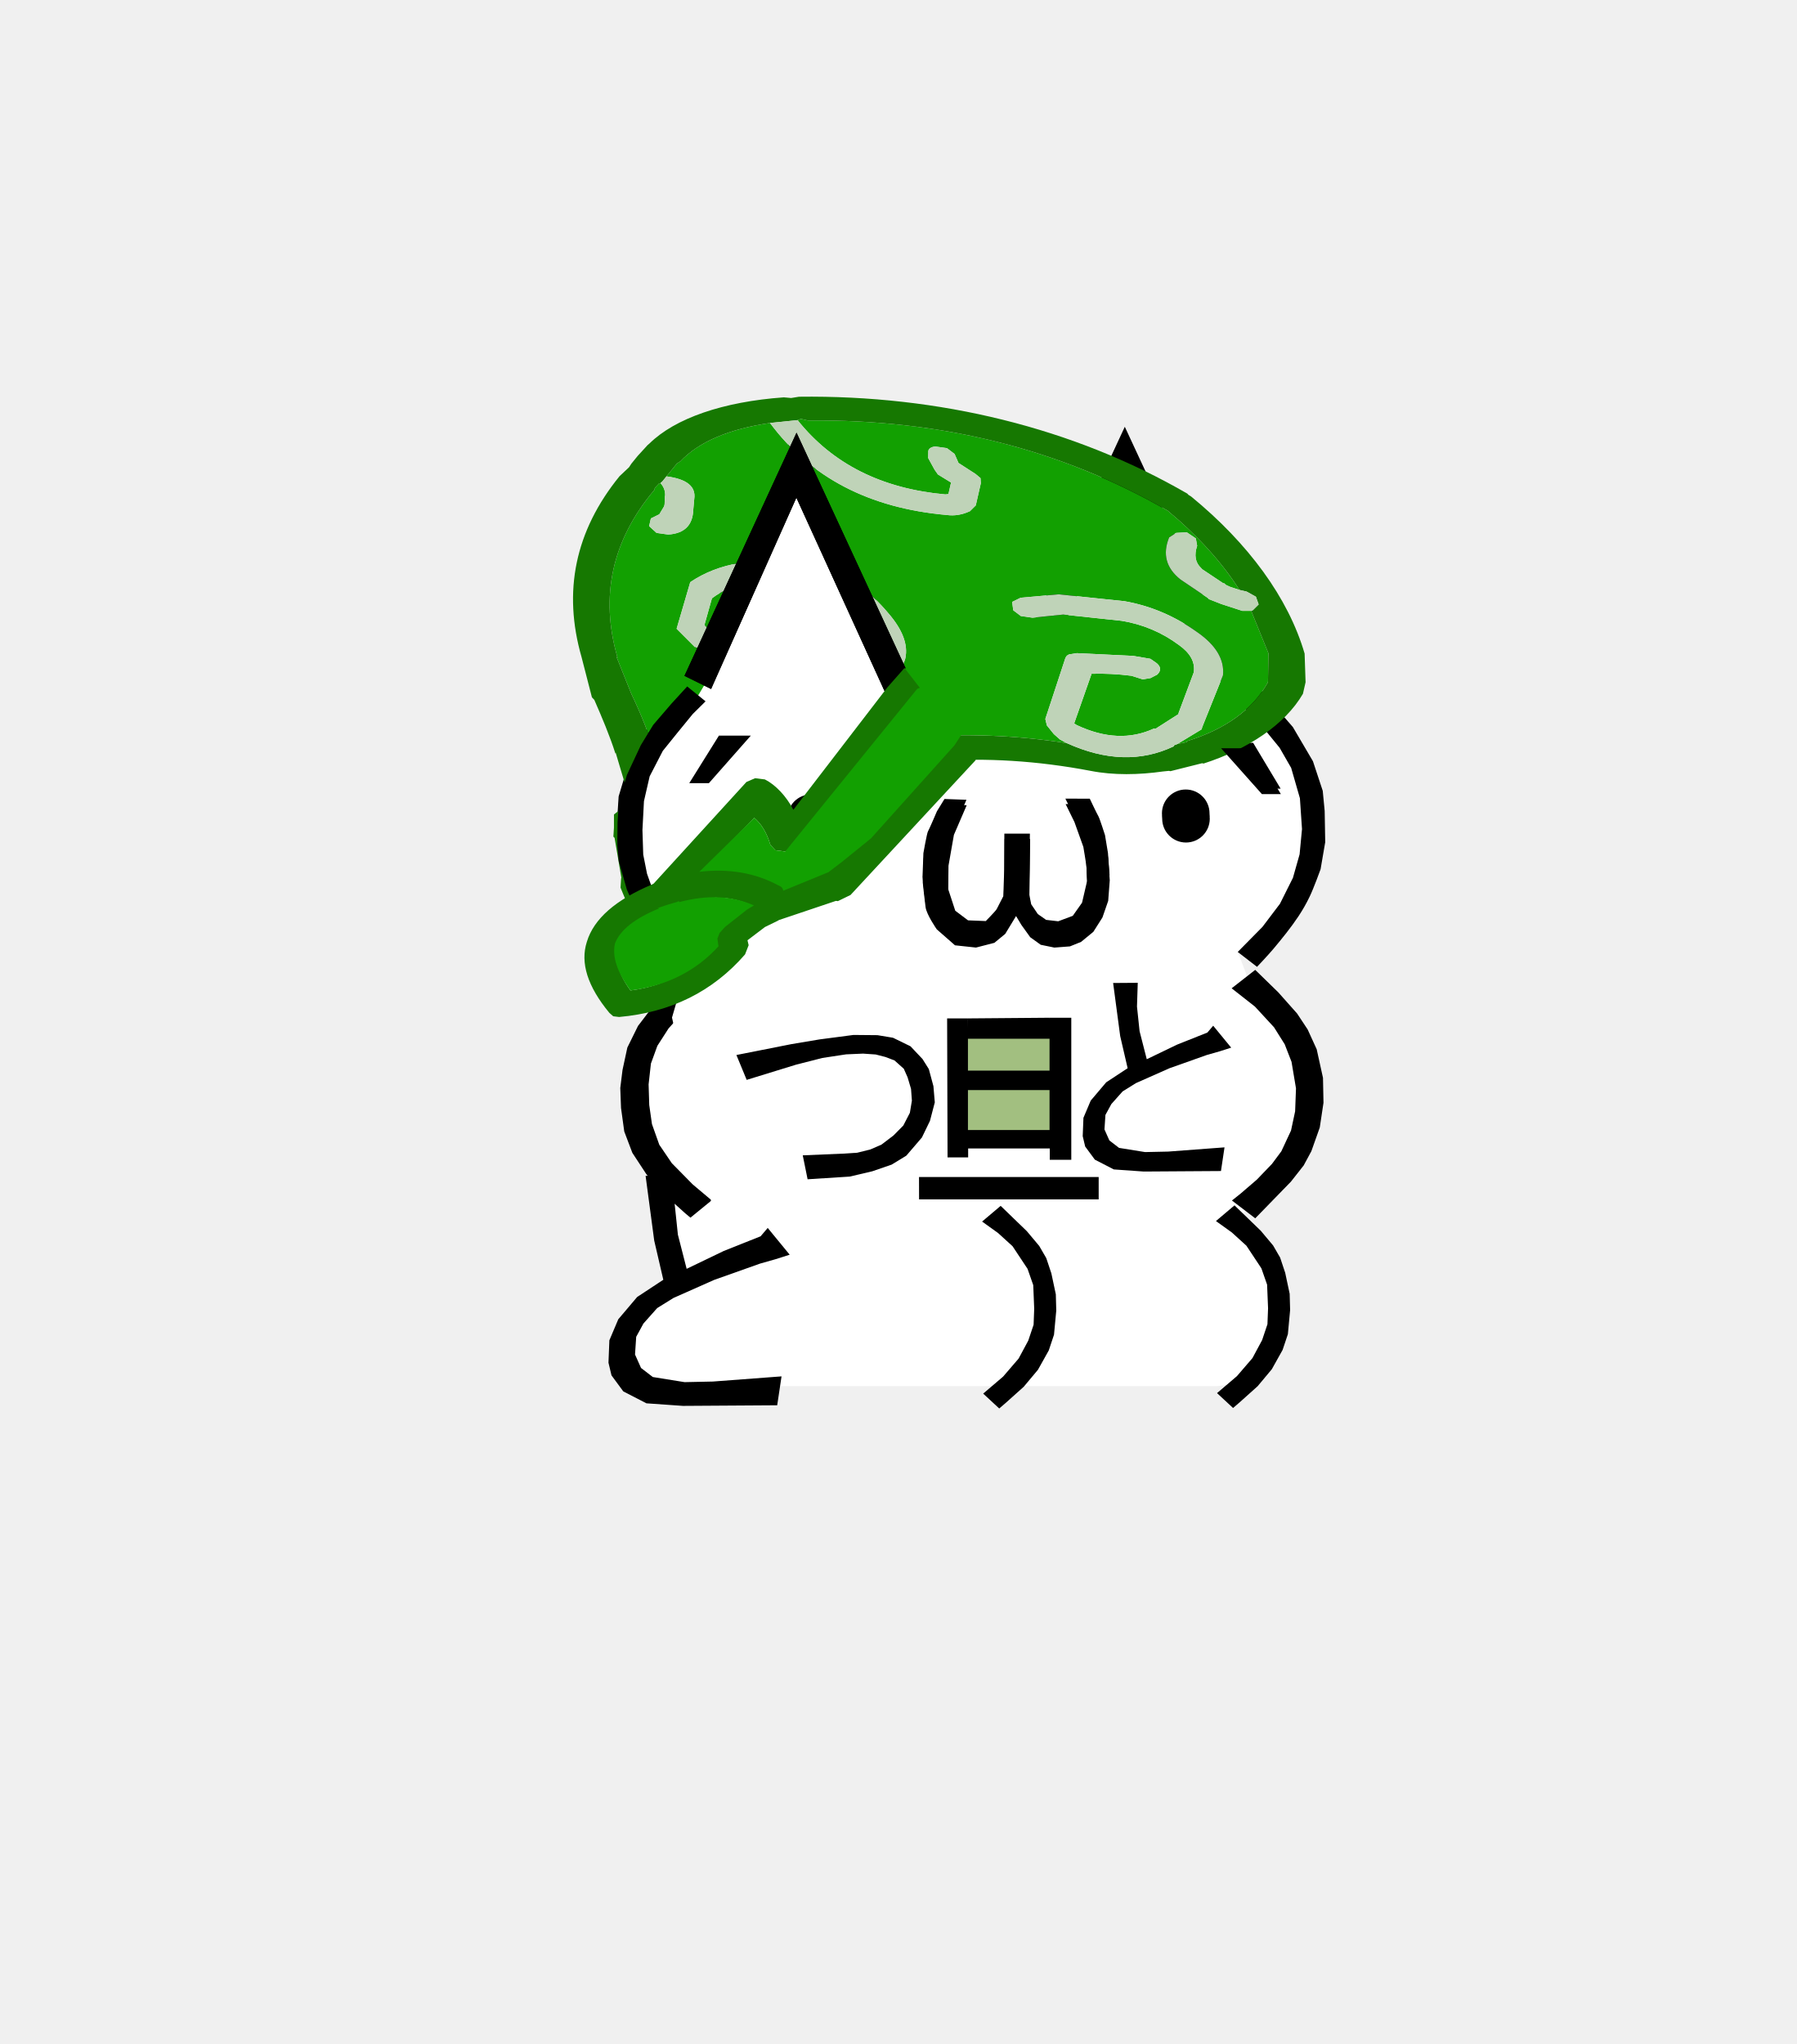
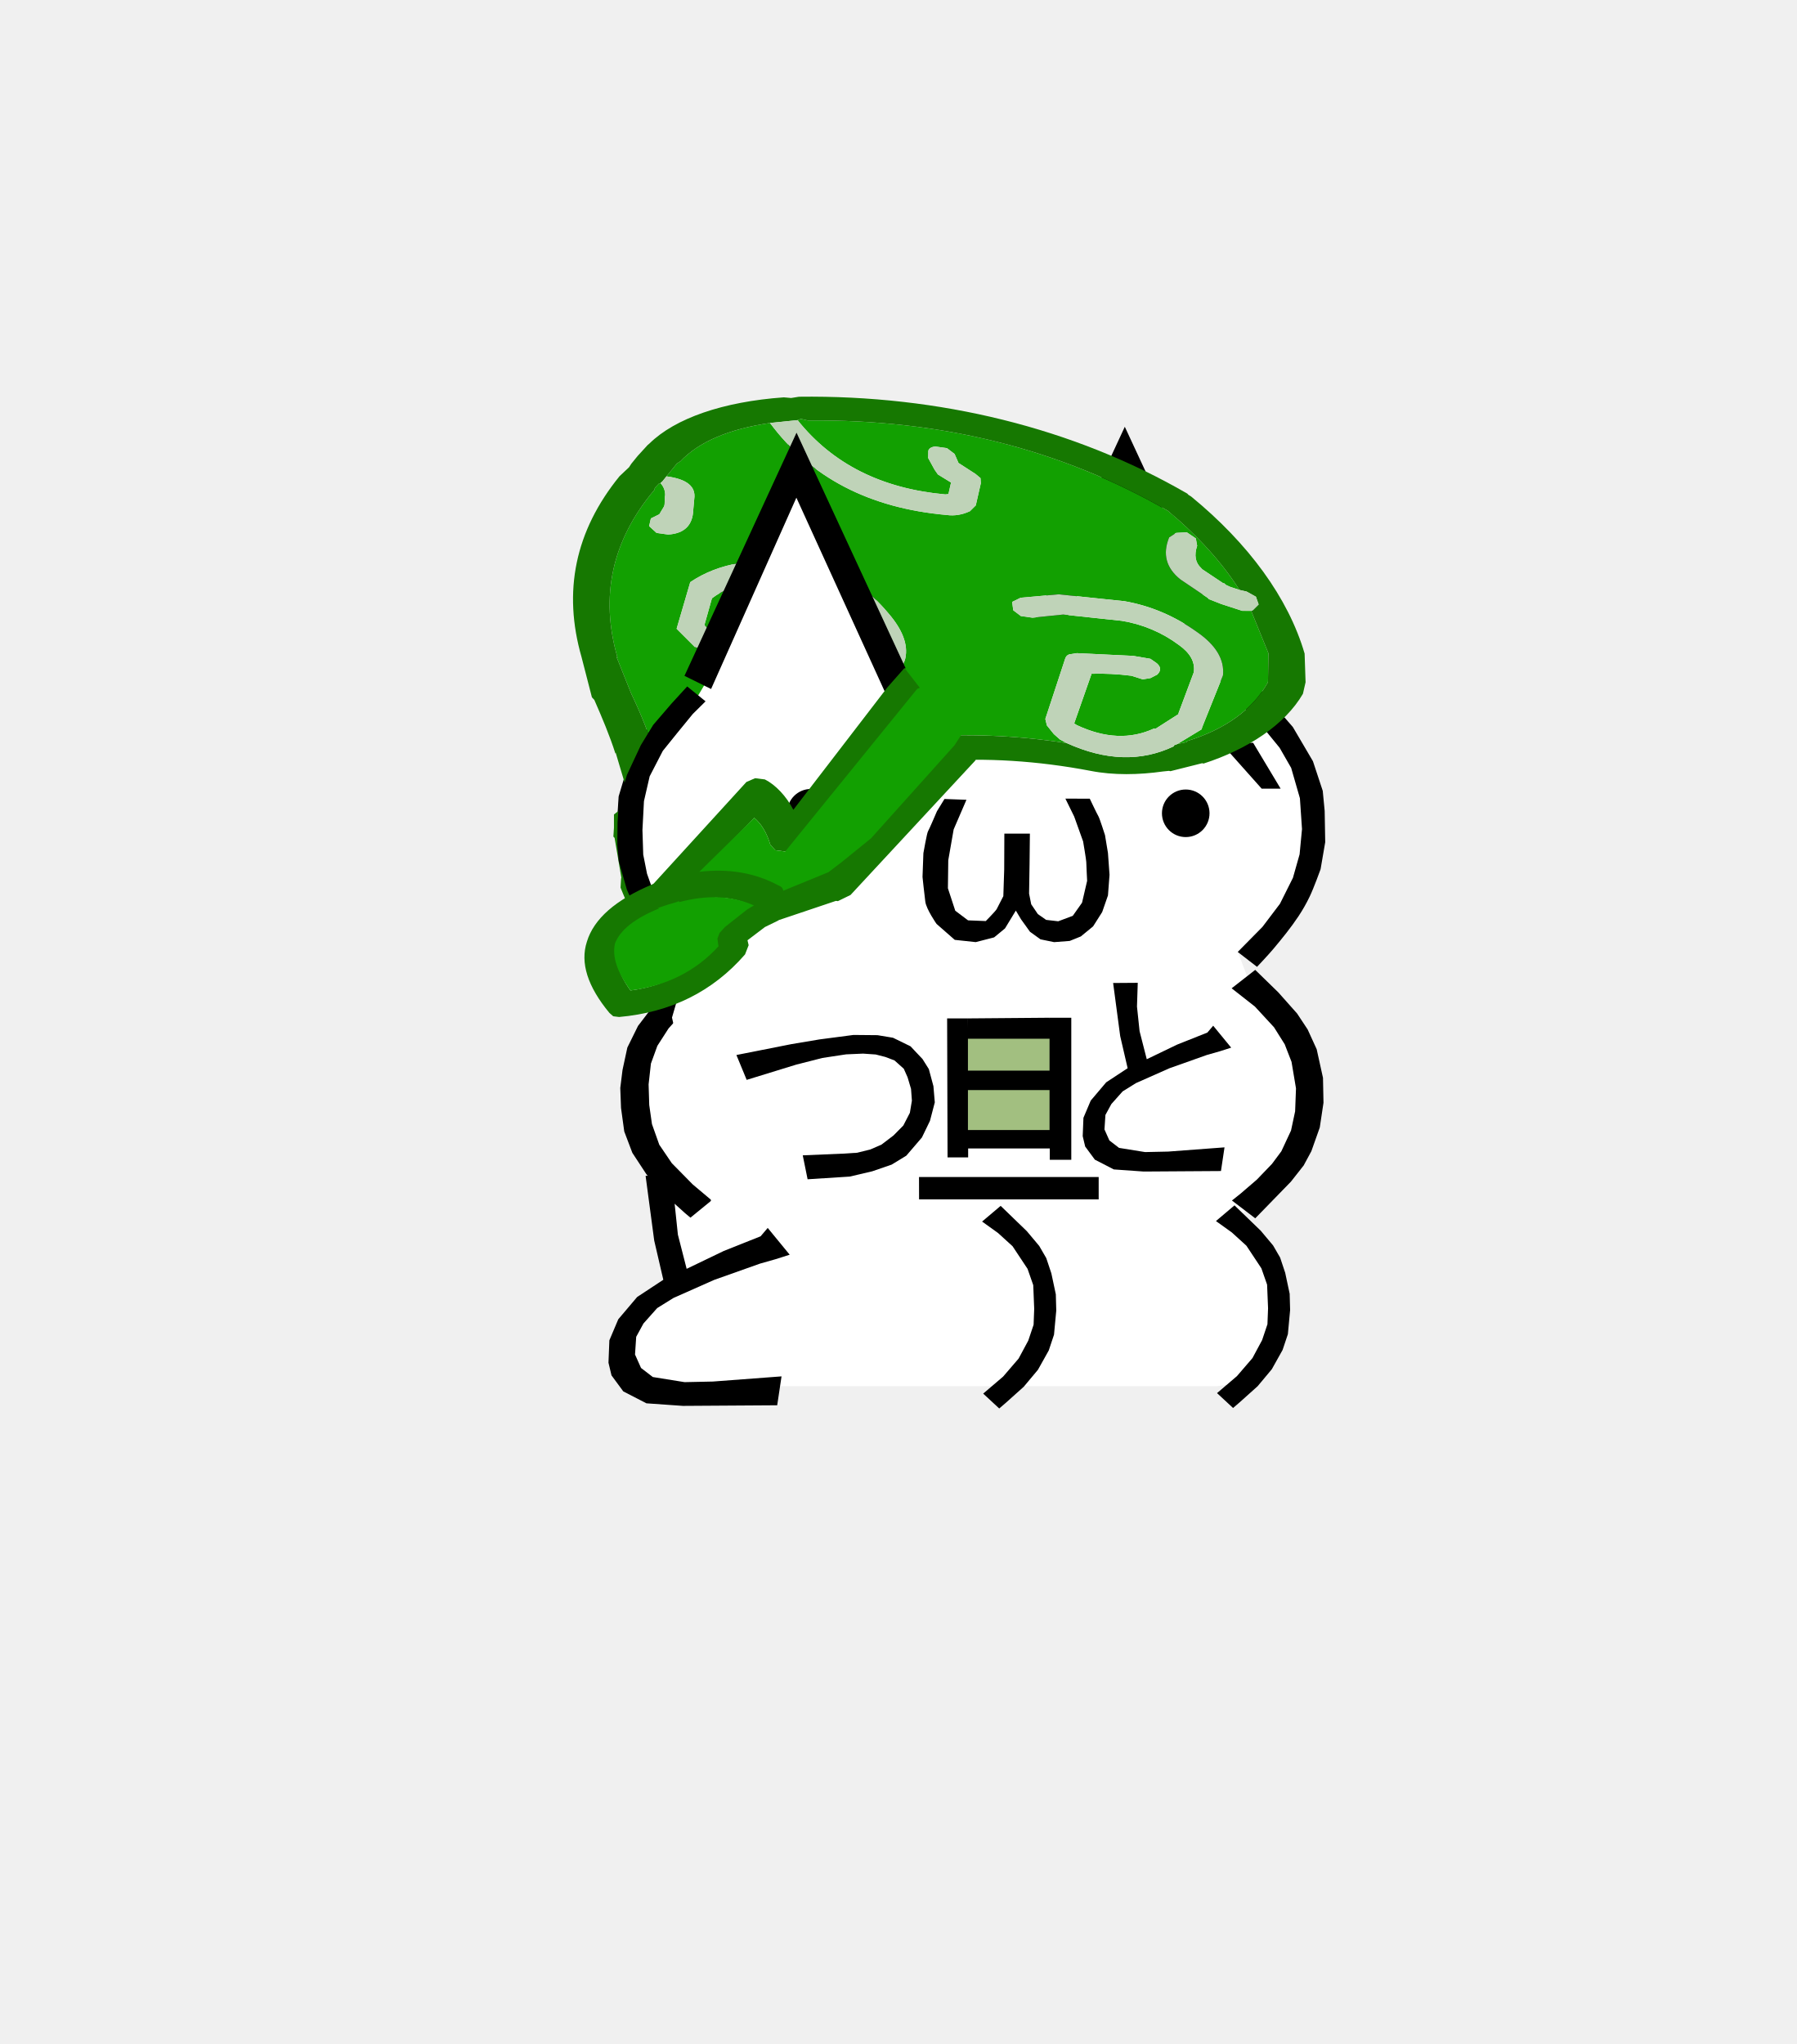
<svg xmlns="http://www.w3.org/2000/svg" height="182" width="160">
-   <g style="clip-rule:evenodd;fill-rule:evenodd;stroke-linejoin:round;stroke-miterlimit:2" transform="translate(4.207)">
-     <path d="m56.314 85.468-.156-.694-3.337-6.156-1.438-4.56 1.373-6.521 4.135-5.647 1.446-2.354 7.328-15.628 1.194-1.257 8.576 17.368 11.82-.174 8.065-16.617 1.081-1.019 8.528 18.03 2.818 1.393 1.984 1.65 2.254 4.107.969 3.684-.133 6.316-3.977 6.408-2.836.965 1.036 2.685 2.262 2.309 3.044 5.208-.442 6.091-4.635 5.865-.26.665-1.367 1.082 1.967 2.98 1.899 4.814-.379 3.005-3.291 3.741-1.677.217H64.376l-11.29-.385-2.072-1.571 1.146-3.266 3.84-3.07-.994-8.062.707-1.41-2.585-4.703-.252-7.841 4.457-5.784-1.425-2.584 50.1.014" style="fill:#fff;fill-rule:nonzero" />
-     <path d="m81.209 91.806 9.21-.348-.293 10.016-8.809.03z" style="fill:#a2bf80;fill-rule:nonzero" />
-     <circle cx="68.003" cy="72.367" r="2.118" />
-     <circle cx="101.377" cy="72.416" r="2.118" />
-     <path d="M58.897 69.246h-1.749l2.64-4.23h2.84zm22.953 1.969-1.138 2.637-.48 2.744-.032 2.498.655 1.998 1.138.857 1.58.063s.89-.906.968-1.061c.078-.156.594-1.155.594-1.155s.078-2.2.078-2.385l.013-3.183H87.5l-.03 2.722-.042 2.619.19.95.59.871.738.517 1.076.125 1.295-.485.827-1.17.453-1.946s-.077-1.516-.077-1.685c0-.17-.281-1.824-.281-1.824s-.732-2.06-.793-2.212a87.487 87.487 0 0 0-.785-1.598l2.171.003s.658 1.39.765 1.557c.106.168.59 1.684.59 1.684l.264 1.589.14 1.95-.139 1.834-.514 1.48-.81 1.276-1.092.897-.99.4-1.389.107-1.214-.25-.934-.672-.795-1.107-.466-.779-.966 1.588-.966.796-1.636.422-1.871-.201-1.621-1.42s-.907-1.294-1-1.98c-.092-.687-.249-2.203-.249-2.203l.078-2.118s.315-1.797.406-1.934c.091-.137.802-1.8.802-1.8l.669-1.089zm27.976-.994h-1.689l-3.633-4.078h2.877zm-6.106-9.218 2.398-1.112L95.952 38l-9.745 20.99-9.802.005L66.7 38.043l-9.979 21.65 2.37 1.171 7.594-17.034 7.868 17.26 13.612-.212 7.78-17.199zm-20.476 47.766 1.653-1.398 2.334 2.257 1.1 1.312.627 1.082.453 1.356.398 1.867.039 1.449-.2 2.146-.468 1.405-.96 1.717-1.264 1.513-1.63 1.46-.557.477-1.427-1.323 1.773-1.515 1.38-1.605.86-1.6.475-1.413.054-1.419-.085-2.106-.507-1.451-1.335-2.015-1.294-1.178zm20.824-.045 1.652-1.398 2.334 2.257 1.101 1.312.627 1.082.452 1.356.398 1.867.04 1.45-.2 2.146-.47 1.404-.96 1.717-1.263 1.513-1.63 1.46-.557.478-1.427-1.324 1.773-1.514 1.38-1.605.86-1.6.475-1.414.055-1.418-.086-2.107-.507-1.451-1.335-2.015-1.294-1.178zM59.241 88.036l-2.087-1.59-1.811 1.72-1.569 1.652-1.17 1.534-.949 1.925-.43 1.997-.199 1.602.067 1.783.287 2.089.721 1.902 1.245 1.896 1.165 1.416 2.291 2.066.472.394 1.888-1.542-1.692-1.424-1.856-1.886-1.116-1.645-.65-1.832-.243-1.7-.057-1.837.206-1.853.574-1.58.995-1.547 1.564-1.746zm48.324-1.677-2.1 1.64 2.074 1.629 1.7 1.842.951 1.513.608 1.565.397 2.362-.077 2.044-.365 1.71-.862 1.848-.837 1.125-1.346 1.4-1.437 1.235-.78.624 2.076 1.584 1.62-1.664 1.556-1.599 1.136-1.445.684-1.268.75-2.113.33-2.199-.044-2.22-.562-2.548-.806-1.763-.94-1.42-1.678-1.887z" style="fill-rule:nonzero" />
-     <path d="m56.714 86.3 1.793-1.19L56 82.369l-1.874-2.97-.74-2.088-.338-1.7-.068-2.187.133-2.571.51-2.214 1.17-2.263 1.29-1.6 1.38-1.688 1.137-1.125-1.636-1.324-1.402 1.532-1.622 1.888-1.104 1.81-1.24 2.65-.716 2.396-.119 1.844-.019 2.021.132 1.423.72 2.529.86 1.942 1.358 2.063s1.015 1.379 1.558 2.04c.438.516.886 1.025 1.344 1.524zm51.039-25.207 3.161 3.641 1.79 3.046.873 2.638.172 1.791.048 2.78-.413 2.408s-.592 1.647-.97 2.434c-.293.61-.628 1.2-1.003 1.762-.675 1.017-1.45 1.967-2.233 2.902-.462.551-1.452 1.594-1.452 1.594l-1.718-1.327 2.2-2.23 1.56-2.061 1.155-2.31.593-2.09.214-2.248-.186-2.747-.778-2.7-1.03-1.794-1.372-1.681-2.367-2.512zm-30.126 43.711h15.998v1.99H77.632Zm-24.347-.11.768 5.769.81 3.489-2.33 1.535-1.68 1.983-.793 1.874-.08 1.993.269 1.127 1.05 1.427 2.062 1.062 3.248.228 8.395-.054.386-2.573-6.117.46-2.517.053-2.827-.455-1.05-.807-.535-1.198.105-1.577.646-1.184 1.223-1.374 1.453-.902 3.624-1.608 4.084-1.45 1.374-.39 1.262-.402-1.955-2.384-.633.744-3.287 1.31-3.299 1.588-.78-3.044-.282-2.678.083-2.582z" style="fill-rule:nonzero" />
-     <path d="m58.819 89.557.093-.078.468-.155h.187c5.551-1.604 10.978-1.578 16.28.077l-.094-.077 2.994 1.164.187.077a51.447 51.447 0 0 0 5.052 1.94l3.649.853.655-.077.468-.466 2.526.31h.093l.655.078 2.9.466c-.062.155-.031.31.094.465.811 1.449 2.027 2.561 3.649 3.337l-4.491 1.164c-.187-.569-.187-1.242 0-2.018l-.094-.465-.467-.388-.562-.078-7.39 1.32 2.712-.777.655-.31.187-.543-.374-.543-.655-.155c-1.809.155-3.524.775-5.146 1.862l-.374.543.187.543.187.155-.093.388c-5.115 4.863-8.015 10.035-8.701 15.518l-.187-.388-.374-.388-.655-.465-.562-.155-5.894.31c-.249 0-.436.052-.561.155l-.281.388-.936 2.949-.093.93.28.389c.25.259.593.31 1.03.155l.467-.31.281-.388-.093-.621a8.328 8.328 0 0 1 .655-2.095l4.865-.31h.093l.094.155c.623 1.603.187 2.948-1.31 4.035v.077l-1.965 1.086.094-.077-4.117.31h-.093c-.936-.051-1.653-.413-2.152-1.086-.811-1.035-1.155-2.121-1.03-3.259l.655-3.104.936-1.551.094-.621-.375-.466-.748-.155-.561.388-1.123 1.94-.749 3.491c-.125 1.397.312 2.768 1.31 4.113.811 1.138 1.965 1.759 3.462 1.862l5.24-.466h.186l1.871-1.086-.374.466h-.093c-1.933 1.862-4.303 3.026-7.11 3.491h-.094l-2.62-.31-3.555-1.397.187-.465-.187-1.164-.187-.698-.094-.078-1.123-1.63c-.748-.879-1.964-1.241-3.648-1.086l-.562.31-.28.544.374.543.655.155c.935-.051 1.59.104 1.964.466l.094.077.842 1.242v.077l.094.078.093.233.094.543a23.278 23.278 0 0 1-5.801-4.656c-3.431-6.259-3.68-12.828-.748-19.708v-.388l.187-.155c3.305 2.328 4.553 5.173 3.742 8.535l-.094.155h-1.122l-.468-.776-.374-.232-.936-.466-.655-.078a.613.613 0 0 0-.561.31l-.094.622.375.465.748.31.655 1.01.28.31.468.077h2.152l.655-.233c.499-.362.78-.75.842-1.164.998-4.087-.592-7.501-4.771-10.242 1.435-2.069 3.243-3.465 5.426-4.19l.28-.155 1.404-.388c-.187 1.087.312 1.656 1.497 1.707l1.03.078c1.434.155 2.369-.181 2.806-1.009l.094-.62-.468-.466h-.749l-.561.388-.842.155h-.187l-.749-.078h-.093c-.437-.051-.78-.18-1.03-.387m14.409 3.724-1.217-1.086-.093-.078-4.584.155c-1.185.621-2.121 1.397-2.807 2.328-2.37 3.052-1.871 5.819 1.497 8.302 2.432 1.863 5.052 1.889 7.859.078l.187-.078c.748-.827.873-1.758.374-2.793l-.842-.776-2.245-1.241-.094-.078-2.433-.854-.748.078-.374.466c-.125.155-.094.336.093.543l.562.388 1.964.776h.094l2.152 1.241.187.078.093.077h-.093c.187.362.155.698-.094 1.009l-5.426-.078c-2.557-1.913-2.932-4.008-1.123-6.285.499-.775 1.248-1.396 2.246-1.862h-.094l2.713-.077.655.543.562.388.654-.078.468-.465-.093-.621m24.138.543 1.684-.233.468-.155.28-.233.188-.465c1.933-.621 5.8 2.948 5.239 3.569-.687.569-1.809.724-3.368.466l.093.077-.655-.155-.28-.078-.28-.077h-.094v-.078c-1.685-.517-2.932-1.397-3.743-2.638h.468" style="fill:#12a001" transform="matrix(-.2093 .91698 1.63329 .37279 -79.359 -44.305)" />
-     <path d="m57.602 88.237-.842.233h.094l.374-.155.28-.078h.094" style="fill:#ccc" transform="matrix(-.2093 .91698 1.63329 .37279 -79.359 -44.305)" />
-     <path d="m85.67 97.005 7.391-1.319.562.078.467.388.094.465c-.187.776-.187 1.449 0 2.018 0 0 3.728-1.079 4.178-1.176-1.621-.776-2.643-1.856-3.453-3.304-.125-.155-.156-.31-.094-.466l-2.783-.486-.655-.077h-.093l-2.526-.31-.468.465-.655.077-3.649-.853a51.52 51.52 0 0 1-5.052-1.94l-.187-.077-2.994-1.164.093.077c-5.301-1.655-10.728-1.68-16.279-.077h-.187l-.468.155-.093.078-.187.077-.562.155-1.403.388-.28.155c-2.184.725-3.993 2.121-5.427 4.19l-.749 1.242-.093.155-.187.155v.388c-2.932 6.88-2.682 13.45.748 19.708a23.314 23.314 0 0 0 5.8 4.656v.388l.281.543.655.233.655-.233.094-.078 3.555 1.397 2.62.31h.093c2.807-.465 5.177-1.63 7.11-3.491h.094l.374-.466.188-.155h.093c2.12-1.5 2.776-3.362 1.965-5.587.686-5.483 3.586-10.655 8.7-15.518l.094-.388a.706.706 0 0 0 .468.155l.655-.155 1.497-.776M57.64 87.82l.375-.077 1.029-.388c5.988-1.656 11.828-1.585 17.503.174l3.485 1.01.187.155c1.497.62 2.954 1.213 4.513 1.73h-.093l3.494 1.108.56.31 1.685-.775 1.216.155.842.077.094.078 3.525.819h.094l.842.077s10.635 4.113 9.636 5.044c-1.06 1.034-2.775 1.37-5.145 1.008h-.094l-7.906 2.541-.562-.077-.467-.388c-.375-.621-.596-1.626-.533-2.609l-6.916 1.386-.187.233c-5.364 5.07-8.128 10.098-8.502 15.84-.063 1.24-.653 2.56-1.464 3.75l-.187.31v.078l-1.404 1.551v.078c-2.245 2.12-5.289 3.755-8.532 4.324h-1.123l-2.62-.388c-4.802-1.5-8.99-4.221-12.109-7.739l-.094-.155-.093-.077c-3.68-6.673-3.878-14.029-.76-21.27l.281-.389.094-.388c1.684-3.103 4.222-5.383 7.091-6.417l.187-.078 1.217-.388.842-.233m39.837 6.078s.236.204-.468 0c.81 1.242 1.83 1.912 3.513 2.43v.077h.094l.28.078.281.077.655.155-.093-.077c1.559.258 2.68.148 3.367-.421.56-.621-3.166-3.961-5.099-3.341l-.187.466-.281.233-.468.155-1.594.168" style="fill:#167801" transform="matrix(-.2093 .91698 1.63329 .37279 -79.359 -44.305)" />
-     <path d="m85.67 97.005-1.497.776-.655.155a.712.712 0 0 1-.468-.155l-.187-.155-.187-.543.374-.543c1.622-1.087 3.337-1.707 5.146-1.862l.655.155.374.543-.187.543-.655.31-2.713.776m-11.414 16.682c.811 2.225.156 4.087-1.965 5.587h-.093l-.188.155-1.87 1.086h-.188l-5.24.466c-1.497-.103-2.65-.724-3.46-1.862-.999-1.345-1.435-2.716-1.31-4.113l.748-3.491 1.123-1.94.56-.388.75.155.374.466-.094.62-.936 1.552-.654 3.104c-.125 1.138.218 2.224 1.029 3.259.499.673 1.216 1.035 2.152 1.086h.093l4.117-.31-.094.077 1.965-1.086v-.077c1.497-1.087 1.933-2.432 1.31-4.035l-.094-.155h-.093l-4.865.31a8.328 8.328 0 0 0-.655 2.095l.093.62-.28.389-.468.31c-.437.155-.78.104-1.03-.155l-.28-.388.093-.931.936-2.949.28-.388c.125-.103.313-.155.562-.155l5.894-.31.562.155.655.465.374.388.187.388m-16.092 7.992-.094.078-.655.233-.655-.233-.28-.543v-.388l-.094-.543-.093-.233-.094-.078v-.077l-.842-1.242-.094-.077c-.373-.362-1.028-.517-1.964-.466l-.655-.155-.374-.543.28-.543.562-.31c1.684-.155 2.9.207 3.648 1.086l1.123 1.629.094.078.187.698.187 1.164-.187.465m-8.046-25.76.093-.155.749-1.242c4.179 2.742 5.769 6.156 4.771 10.242-.062.414-.343.802-.842 1.164l-.655.233h-2.152l-.467-.078-.281-.31-.655-1.009-.748-.31-.375-.465.094-.621a.613.613 0 0 1 .561-.31l.655.077.936.466.374.232.468.776h1.122l.094-.155c.811-3.362-.437-6.207-3.742-8.535m7.952-6.13.562-.155.187-.077c.249.207.592.336 1.029.387h.093l.749.078h.187l.842-.155.561-.388h.749l.468.465-.094.621c-.437.828-1.372 1.164-2.807 1.009l-1.029-.078c-1.185-.051-1.684-.62-1.497-1.707m15.157 3.492.093.62-.468.466-.654.078-.562-.388-.655-.543-2.713.077h.094c-.998.466-1.747 1.087-2.246 1.862-1.809 2.276-1.434 4.371 1.123 6.285l5.426.078c.25-.311.281-.647.094-1.009h.093l-.093-.077-.187-.078-2.152-1.241h-.094l-1.964-.776-.562-.388c-.187-.207-.218-.388-.093-.543l.374-.466.748-.078 2.433.854.094.078 2.245 1.241.842.776c.499 1.035.374 1.966-.374 2.793l-.187.078c-2.807 1.811-5.427 1.785-7.86-.078-3.367-2.483-3.866-5.25-1.496-8.302.686-.931 1.622-1.707 2.807-2.328l4.584-.155.093.078 1.217 1.086" style="fill:#bfd3b8" transform="matrix(-.2093 .91698 1.63329 .37279 -79.359 -44.305)" />
-     <path d="m58.358 66.2-1.446 2.355-4.34 6.046-1.167 6.123 1.437 4.559 3.337 6.156.156.694-.545 1.5-.894 2.974 3.6 15.543-.068 2.416 4.386-1.359 16.017-40.149-11.95-23.743-1.195 1.258z" style="fill:#fff;fill-rule:nonzero" transform="matrix(.96931 0 0 1 2.42 -6)" />
-     <path d="m56.736 92.786 1.792-1.191-2.506-2.741-1.875-2.97-.74-2.088-.337-1.7-.07-2.188.134-2.571.509-2.214 1.17-2.263 1.29-1.6 1.38-1.688 1.137-1.125-1.636-1.324-1.402 1.532-1.622 1.888-1.104 1.81-1.24 2.65L50.9 77.4l-.118 1.844-.02 2.021.132 1.423.72 2.529.86 1.942 1.358 2.063s1.015 1.379 1.558 2.04c.43.524 1.345 1.524 1.345 1.524z" style="fill-rule:nonzero" transform="translate(0 -6)" />
-     <circle cx="68.024" cy="78.852" r="2.118" transform="translate(0 -6)" />
-     <circle cx="101.399" cy="78.901" r="2.118" transform="translate(0 -6)" />
-     <path d="M58.919 75.731h-1.75l2.64-4.23h2.84zM81.872 77.7l-1.138 2.637-.482 2.744-.03 2.498.654 1.998 1.138.857 1.58.063s.89-.906.968-1.061c.078-.156.594-1.155.594-1.155s.078-2.2.078-2.385l.013-3.183h2.275l-.031 2.722-.042 2.619.19.95.59.871.739.517 1.075.125 1.295-.485.827-1.17.453-1.946s-.077-1.516-.077-1.685c0-.17-.281-1.824-.281-1.824s-.732-2.06-.793-2.212a87.443 87.443 0 0 0-.784-1.598l2.17.003s.659 1.39.765 1.557c.106.168.59 1.684.59 1.684l.264 1.589.14 1.95-.139 1.834-.513 1.48-.81 1.276-1.092.897-.99.4-1.39.107-1.214-.25-.934-.672-.795-1.107-.466-.779-.965 1.588-.967.796-1.635.422-1.872-.201-1.62-1.42s-.907-1.294-1-1.98c-.093-.687-.25-2.203-.25-2.203l.079-2.118s.314-1.797.405-1.934c.092-.136.802-1.8.802-1.8l.67-1.089zm27.975-.993h-1.688l-3.633-4.08h2.876zm-35.272-9.132 1.851-2.094-9.705-20.953-9.979 21.65 2.37 1.171 7.595-17.034z" style="fill-rule:nonzero" transform="translate(0 -6)" />
-     <path d="m74.575 67.575 1.851-2.094-9.705-20.953-9.979 21.65 2.37 1.171 7.595-17.034z" style="fill-rule:nonzero" transform="translate(0 -6)" />
-     <path d="m93.061 95.686.562.078.467.388.094.465c-.187.776-.187 1.449 0 2.018 0 0 3.728-1.079 4.178-1.176-1.621-.776-2.643-1.856-3.453-3.304-.125-.155-.156-.31-.094-.466m-13.829.842 10.608-3.309.842.077.094.078 3.525.819h.094l.842.077 1.31-.155.093-.31.468-.388c2.807-.983 5.613-.75 8.42.698l.28.233.094.31c.312 2.173-.03 3.725-1.029 4.656-1.06 1.034-2.775 1.37-5.145 1.008h-.094l-7.906 2.541-.562-.077-.467-.388c-.375-.621-.596-1.626-.533-2.609l-8.623 3.647-1.473.504m15.654-8.045s.236.204-.468 0c.81 1.242 1.83 1.912 3.513 2.43v.077h.094l.28.078.281.077.655.155-.093-.077c1.559.258 2.68.148 3.367-.421.56-.621.897-1.564.772-3.013-1.996-.93-3.938-.948-5.871-.328l-.187.466-.281.233-.468.155-1.594.168" style="fill:#167801" transform="matrix(-1.27308 .76063 -.71222 -1.19205 253.107 118.761)" />
-     <path d="m75.097 99.457 6.533-3.416 7.167-2.376 2.244-.342.991-.12 2.9.466c-.062.155-.031.31.094.465.811 1.449 2.027 2.561 3.649 3.337l-4.491 1.164c-.187-.569-.187-1.242 0-2.018l-.094-.465-.467-.388-11.808 4.61m15.55-6.55 1.684-.233.468-.155.28-.233.188-.465c1.933-.621 3.898-.466 5.894.465.125 1.449-.094 2.483-.655 3.104-.687.569-1.809.724-3.368.466l.093.077-.655-.155-.28-.078-.28-.077h-.094v-.078c-1.685-.517-2.932-1.397-3.743-2.638h.468" style="fill:#12a001" transform="matrix(-1.27308 .76063 -.71222 -1.19205 253.107 118.761)" />
-     <path d="M81.841 92.49h7.74l-.33-1.87-7.267.06zm7.554 4.57h-7.546l-.039-1.73h7.835zm-28.028-3.12.914 2.213 4.42-1.36 2.324-.592 2.108-.32 1.512-.066 1.126.078.86.22.814.31.826.74.338.76.308 1.035.076 1.045-.179 1.08-.585 1.135-.87.881-1.07.816-.982.43-1.19.297-1.225.077-3.618.153.432 2.132 3.75-.24 2.006-.47 1.73-.596 1.303-.795 1.39-1.62.717-1.481.43-1.645-.122-1.445-.409-1.52-.562-.894-1.069-1.133-1.553-.76-1.386-.232-2.14-.02-3.026.398-2.502.42z" style="fill-rule:nonzero" />
-     <path d="m103.264 93.934-5.53 1.18-3.141 2.223-1.267 2.655.058 2.286 2.19 1.152 7.942-4.963z" style="fill:#fff" />
-     <path d="m94.912 87.527.629 4.727.663 2.86-1.909 1.257-1.377 1.625-.65 1.535-.065 1.634.22.923.862 1.169 1.688.87 2.662.188 6.879-.045.316-2.108-5.012.376-2.063.044-2.316-.373-.86-.661-.438-.981.085-1.292.53-.971 1.002-1.125 1.19-.74 2.97-1.317 3.346-1.188 1.126-.32 1.034-.33-1.602-1.953-.518.61-2.694 1.072-2.703 1.302-.639-2.494-.232-2.194.069-2.116zm-14.744 15.527h1.834v-.793h7.27v1.01h1.914v-12.65H89.25v9.998h-7.267V90.68H80.13Z" style="fill-rule:nonzero" />
+   <path d="m60.521 85.468-.156-.694-3.337-6.156-1.438-4.56 1.373-6.521 4.135-5.647 1.446-2.354 7.328-15.628 1.194-1.257 8.576 17.368 11.82-.174 8.065-16.617 1.081-1.019 8.528 18.03 2.818 1.393 1.984 1.65 2.254 4.107.969 3.684-.133 6.316-3.977 6.408-2.836.965 1.036 2.685 2.262 2.309 3.044 5.208-.442 6.091-4.635 5.865-.26.665-1.367 1.082 1.967 2.98 1.899 4.814-.379 3.005-3.291 3.741-1.677.217H68.583l-11.29-.385-2.072-1.571 1.146-3.266 3.84-3.07-.994-8.062.707-1.41-2.585-4.703-.252-7.841 4.457-5.784-1.425-2.584 50.1.014" style="clip-rule:evenodd;fill:#fff;fill-rule:nonzero;stroke-linejoin:round;stroke-miterlimit:2" />
+   <path d="m85.416 91.806 9.21-.348-.293 10.016-8.809.03z" style="clip-rule:evenodd;fill:#a2bf80;fill-rule:nonzero;stroke-linejoin:round;stroke-miterlimit:2" />
+   <path d="M63.104 69.246h-1.749l2.64-4.23h2.84zm22.953 1.969-1.138 2.637-.48 2.744-.032 2.498.655 1.998 1.138.857 1.58.063s.89-.906.968-1.061c.078-.156.594-1.155.594-1.155s.078-2.2.078-2.385l.013-3.183h2.274l-.03 2.722-.042 2.619.19.95.59.871.738.517 1.076.125 1.295-.485.827-1.17.453-1.946s-.077-1.516-.077-1.685c0-.17-.281-1.824-.281-1.824s-.732-2.06-.793-2.212a87.487 87.487 0 0 0-.785-1.598l2.171.003s.658 1.39.765 1.557c.106.168.59 1.684.59 1.684l.264 1.589.14 1.95-.139 1.834-.514 1.48-.81 1.276-1.092.897-.99.4-1.389.107-1.214-.25-.934-.672-.795-1.107-.466-.779-.966 1.588-.966.796-1.636.422-1.871-.201-1.621-1.42s-.907-1.294-1-1.98c-.092-.687-.249-2.203-.249-2.203l.078-2.118s.315-1.797.406-1.934c.091-.137.802-1.8.802-1.8l.669-1.089zm27.976-.994h-1.689l-3.633-4.078h2.877zm-6.106-9.218 2.398-1.112L100.159 38l-9.745 20.99-9.802.005-9.705-20.952-9.979 21.65 2.37 1.171 7.594-17.034 7.868 17.26 13.612-.212 7.78-17.199zm-20.476 47.766 1.653-1.398 2.334 2.257 1.1 1.312.627 1.082.453 1.356.398 1.867.039 1.449-.2 2.146-.468 1.405-.96 1.717-1.264 1.513-1.63 1.46-.557.477-1.427-1.323 1.773-1.515 1.38-1.605.86-1.6.475-1.413.054-1.419-.085-2.106-.507-1.451-1.335-2.015-1.294-1.178zm20.824-.045 1.652-1.398 2.334 2.257 1.101 1.312.627 1.082.452 1.356.398 1.867.04 1.45-.2 2.146-.47 1.404-.96 1.717-1.263 1.513-1.63 1.46-.557.478-1.427-1.324 1.773-1.514 1.38-1.605.86-1.6.475-1.414.055-1.418-.086-2.107-.507-1.451-1.335-2.015-1.294-1.178zM63.448 88.036l-2.087-1.59-1.811 1.72-1.569 1.652-1.17 1.534-.949 1.925-.43 1.997-.199 1.602.067 1.783.287 2.089.721 1.902 1.245 1.896 1.165 1.416 2.291 2.066.472.394 1.888-1.542-1.692-1.424-1.856-1.886-1.116-1.645-.65-1.832-.243-1.7-.057-1.837.206-1.853.574-1.58.995-1.547 1.564-1.746zm48.324-1.677-2.1 1.64 2.074 1.629 1.7 1.842.951 1.513.608 1.565.397 2.362-.077 2.044-.365 1.71-.862 1.848-.837 1.125-1.346 1.4-1.437 1.235-.78.624 2.076 1.584 1.62-1.664 1.556-1.599 1.136-1.445.684-1.268.75-2.113.33-2.199-.044-2.22-.562-2.548-.806-1.763-.94-1.42-1.678-1.887z" style="clip-rule:evenodd;fill-rule:nonzero;stroke-linejoin:round;stroke-miterlimit:2" />
+   <path d="m60.921 86.3 1.793-1.19-2.507-2.741-1.874-2.97-.74-2.088-.338-1.7-.068-2.187.133-2.571.51-2.214L59 66.376l1.29-1.6 1.38-1.688 1.137-1.125-1.636-1.324-1.402 1.532-1.622 1.888-1.104 1.81-1.24 2.65-.716 2.396-.119 1.844-.019 2.021.132 1.423.72 2.529.86 1.942 1.358 2.063s1.015 1.379 1.558 2.04c.438.516.886 1.025 1.344 1.524zm51.039-25.207 3.161 3.641 1.79 3.046.873 2.638.172 1.791.048 2.78-.413 2.408s-.592 1.647-.97 2.434c-.293.61-.628 1.2-1.003 1.762-.675 1.017-1.45 1.967-2.233 2.902-.462.551-1.452 1.594-1.452 1.594l-1.718-1.327 2.2-2.23 1.56-2.061 1.155-2.31.593-2.09.214-2.248-.186-2.747-.778-2.7-1.03-1.794-1.372-1.681-2.367-2.512zm-30.126 43.711h15.998v1.99H81.839Zm-24.347-.11.768 5.769.81 3.489-2.33 1.535-1.68 1.983-.793 1.874-.08 1.993.269 1.127 1.05 1.427 2.062 1.062 3.248.228 8.395-.054.386-2.573-6.117.46-2.517.053-2.827-.455-1.05-.807-.535-1.198.105-1.577.646-1.184 1.223-1.374 1.453-.902 3.624-1.608 4.084-1.45 1.374-.39 1.262-.402-1.955-2.384-.633.744-3.287 1.31-3.299 1.588-.78-3.044-.282-2.678.083-2.582z" style="clip-rule:evenodd;fill-rule:nonzero;stroke-linejoin:round;stroke-miterlimit:2" />
+   <path d="m58.81 43.017-.147.056-.351.371-.04.172c-3.781 4.492-4.874 9.478-3.281 14.957l-.106-.115 1.274 3.18.087.2a86.189 48.39 12.857 0 1 2.111 5.355l.63 3.664-.263.572-.86.256-.022 2.432-.02.085-.009.63.154 2.833c.266 0 .513.087.74.26 2.197 1.283 3.759 2.813 4.687 4.59l2.84-3.685c-.89-.384-1.989-.634-3.295-.752l-.74-.26-.536-.573-.01-.544 3.703-6.285-1.837 2.198-.643.485-.926-.031-.809-.546-.116-.658c.632-1.601 2.004-2.943 4.118-4.025l.966-.14.847.374.214.229.654.06c9.013-2.878 18.067-3.61 27.166-2.194l-.595-.316-.555-.488-.622-.774-.136-.573 1.74-5.29c.052-.228.176-.38.37-.456l.693-.113 5.013.241 1.538.262.577.401c.37.326.382.66.037 1.003l-.604.312-.692.113-.995-.317a13.952 7.833 12.857 0 0-3.559-.18l-1.524 4.346-.02.085.234.144c2.487 1.169 4.775 1.27 6.864.303l.126.029 2.185-1.397-.146.057 1.368-3.66.02-.085c.113-.877-.329-1.67-1.323-2.378a11.595 11.595 0 0 0-5.108-2.16l-5.207-.556-2.729.28-1.034-.145-.682-.518-.097-.743.751-.37 3.404-.307 5.859.615c2.307.406 4.455 1.318 6.443 2.734 1.689 1.168 2.462 2.458 2.317 3.869l-1.858 4.631-.04.17-2.164 1.312.839-.17.02-.085c3.445-1.078 5.842-2.818 7.19-5.218l.02-.086.041-2.518-1.538-3.781-.798-.002-1.862-.605-1.101-.432-.108-.115-2.427-1.638c-1.28-1.013-1.616-2.263-1.01-3.75l.624-.4.947-.053.808.545.116.658c-.279.839-.162 1.497.35 1.975l.107.115 1.852 1.235.126.029.107.115.362.172.867.289a38.997 21.894 12.857 0 0-6.39-7.055c-9.505-5.48-20.182-8.157-32.033-8.033l-.634-.145-.292.114c3.11 3.898 7.496 6.103 13.157 6.613l.273-.028.234-1.03-1.169-.718-.3-.43-.566-1.031.01-.63a1.027.577 12.857 0 1 .624-.399l1.035.146.681.517.35.802 1.512.977.448.372.028.458-.45 1.973-.518.514c-.696.323-1.388.436-2.078.338-6.884-.608-12.127-3.339-15.73-8.193-3.679.545-6.337 1.682-7.978 3.414l-.312.199-.928 1.142c1.815.234 2.64.904 2.475 2.01l-.088.973c-.047 1.373-.792 2.105-2.235 2.197l-1.033-.145-.663-.603.157-.687.751-.37.43-.714.039-.171.029-.716.02-.085a1.5 1.5 0 0 0-.417-1.09m3.067 14.602-1.52-1.52-.107-.115 1.212-4.146c1.262-.855 2.726-1.424 4.39-1.706 5.48-1.036 9.896.454 13.246 4.468 2.534 2.924 2.028 5.336-1.517 7.235l-.167.143c-1.507.377-3.054.145-4.64-.699l-1.091-1.061-1.557-2.521-.108-.116-.885-2.549.284-.657.839-.169c.28-.057.568.04.867.288l.516.66.857 2.09-.02.086 1.577 2.436.088.2.106.115.02-.086c.552.307 1.107.403 1.667.29l1.009-5.004c-2.59-3.058-5.933-4.183-10.03-3.373-1.37.169-2.542.624-3.512 1.365l.02-.086-.694 2.46.75.802.516.66-.264.57-.858.257-.994-.317M57.71 79.953l-.733 1.458-.35.371-.44.17-.799-.001c-1.419 1.541 3.601 6.418 4.733 6.135 1.073-.418 1.561-1.39 1.466-2.915l.106.114-.116-.659-.069-.285-.067-.286.02-.086-.128-.03c-.491-1.737-1.668-3.208-3.525-4.415l-.098.43" style="clip-rule:evenodd;fill:#12a001;fill-rule:evenodd;stroke-width:1.255;stroke-linejoin:round;stroke-miterlimit:2" />
+   <path d="m56.909 41.409.556-.685-.02.086-.33.285-.187.228-.02.086" style="clip-rule:evenodd;fill:#ccc;fill-rule:evenodd;stroke-width:1.255;stroke-linejoin:round;stroke-miterlimit:2" />
+   <path d="m65.355 70.415-3.702 6.286.01.544.536.573.74.26c1.306.118 2.406.368 3.296.752 0 0-2.543 3.016-2.795 3.393-.928-1.776-2.479-3.116-4.674-4.398a1.209 1.209 0 0 0-.741-.26l-.212-2.733.012-.63.019-.085.022-2.432.858-.256.263-.572-.63-3.664a86.311 48.458 12.857 0 0-2.111-5.355l-.087-.2-1.274-3.18.106.114c-1.593-5.478-.498-10.464 3.282-14.956l.039-.172.35-.371.148-.056.165-.143.37-.458.928-1.141.312-.2c1.64-1.732 4.3-2.87 7.979-3.414l2.185-.224.273-.027.292-.114.634.145c11.85-.124 22.529 2.554 32.032 8.033a39.058 21.928 12.857 0 1 6.39 7.054l.635.144.828.46.243.688-.518.514-.147.057 1.538 3.78-.042 2.519-.02.085c-1.346 2.4-3.745 4.14-7.19 5.218l-.02.086-.839.17-.292.114-.02.086c-2.893 1.384-6.072 1.292-9.536-.281-9.099-1.415-18.153-.684-27.166 2.192l-.654-.058a1.183.664 12.857 0 1 .156.487l-.39.543-1.581 1.083m-9.136-29.127-.204.315-.849.8c-3.958 4.873-5.064 10.254-3.38 16.114l.921 3.572.214.23c.7 1.603 1.363 3.16 1.881 4.783l.02-.086 1.078 3.617.39.63-1.62 1.256v1.173l-.051.8.108.116.6 3.537-.02.086-.05.801s4.491 11.286 6.22 10.717c1.912-.587 2.82-2.034 2.724-4.342l.02-.087 5.805-6.302-.008-.544-.536-.573c-.936-.575-2.531-1.153-4.15-1.461l3.711-5.825.42-.085c9.403-3.029 18.194-3.689 27.65-1.891 2.04.404 4.318.355 6.432.055l.545-.056.128.03 2.827-.71.127.03c3.933-1.27 7.24-3.45 8.848-6.212l.235-1.03-.085-2.547c-1.445-4.963-5.012-9.818-10.106-13.99l-.233-.143-.106-.114c-10.13-5.862-22.102-8.786-34.581-8.626l-.695.112-.653-.058c-5.42.387-9.676 1.865-11.965 4.11l-.167.142-.888.972-.557.685m1.59 38.796s.283.292.097-.43c1.86 1.206 2.74 2.391 3.234 4.128l.126.028-.02.087.069.285.067.287.116.658-.106-.114c.095 1.526-.32 2.513-1.393 2.93-1.131.283-5.806-4.379-4.39-5.92l.801.002.44-.171.35-.371.609-1.4" style="clip-rule:evenodd;fill:#167801;fill-rule:evenodd;stroke-width:1.255;stroke-linejoin:round;stroke-miterlimit:2" />
+   <path d="m65.355 70.415 1.58-1.083.39-.543a1.193.67 12.857 0 0-.155-.487l-.214-.23-.847-.373-.966.14c-2.114 1.082-3.486 2.424-4.118 4.025l.116.658.809.546.926.03.643-.484 1.836-2.199m29.635-4.247c3.464 1.573 6.643 1.666 9.537.28l.019-.085.293-.114 2.165-1.31.039-.173 1.858-4.63c.145-1.412-.628-2.7-2.317-3.868-1.988-1.417-4.136-2.328-6.444-2.734l-5.858-.616-3.404.307-.75.369.096.745.682.517L91.94 55l2.73-.28 5.207.557a11.594 11.594 0 0 1 5.108 2.159c.994.708 1.436 1.5 1.323 2.378l-.02.085-1.368 3.66.146-.057-2.185 1.397-.126-.03c-2.089.968-4.377.867-6.864-.302l-.234-.144.02-.085 1.524-4.346a13.952 7.833 12.857 0 1 3.559.18l.993.317.694-.112.604-.313c.345-.343.333-.677-.037-1.003l-.575-.401-1.54-.262-5.013-.24-.692.111c-.195.076-.319.23-.371.458l-1.74 5.289.136.573.622.774.555.488.595.316m16.421-11.777.147-.057.518-.514-.243-.687-.829-.46-.633-.144-.868-.289-.36-.172-.108-.115-.126-.029-1.853-1.235-.106-.115c-.513-.477-.629-1.135-.35-1.975l-.116-.658-.808-.545-.946.054-.624.4c-.605 1.486-.269 2.736 1.01 3.75l2.426 1.637.108.115 1.1.432 1.863.605.798.002M71.021 37.41l-.272.027-2.185.224c3.604 4.854 8.847 7.585 15.73 8.193.689.098 1.381-.015 2.077-.338l.517-.514.45-1.973-.029-.457-.447-.374-1.511-.976-.35-.802-.68-.517-1.035-.145a1.027.577 12.857 0 0-.624.399l-.01.629.564 1.032.3.43 1.17.718-.234 1.029-.273.028c-5.661-.51-10.047-2.715-13.157-6.613m-11.677 5.006-.37.458-.165.143c.286.305.425.668.416 1.088l-.019.085-.03.716-.039.171-.429.715-.751.37-.157.686.662.603 1.034.145c1.443-.092 2.188-.824 2.235-2.198l.088-.972c.165-1.106-.66-1.776-2.475-2.01m2.532 15.2.993.317.859-.255.264-.57-.516-.66-.75-.804.694-2.459-.02.086c.97-.741 2.141-1.196 3.511-1.365 4.096-.81 7.44.314 10.03 3.373l-1.008 5.004c-.56.114-1.115.017-1.667-.29l-.02.086-.106-.114-.088-.2-1.577-2.437.02-.086-.857-2.09-.516-.66c-.299-.249-.588-.345-.867-.288l-.84.17-.283.656.885 2.55.108.115 1.557 2.521 1.091 1.061c1.586.844 3.133 1.076 4.64.699l.167-.143c3.545-1.899 4.051-4.31 1.517-7.236-3.35-4.013-7.765-5.503-13.246-4.467-1.664.282-3.128.851-4.39 1.706l-1.212 4.146.107.114 1.52 1.52" style="clip-rule:evenodd;fill:#bfd3b8;fill-rule:evenodd;stroke-width:1.255;stroke-linejoin:round;stroke-miterlimit:2" />
+   <path d="m63.194 60.2-1.402 2.355-4.206 6.046-1.132 6.123 1.393 4.559 3.235 6.156.151.694-.528 1.5-.867 2.974 3.49 15.543-.066 2.416 4.251-1.359L83.04 67.058 71.455 43.315l-1.158 1.258Z" style="clip-rule:evenodd;fill:#fff;fill-rule:nonzero;stroke-width:.985;stroke-linejoin:round;stroke-miterlimit:2" />
+   <path d="m60.943 86.786 1.792-1.191-2.506-2.741-1.875-2.97-.74-2.088-.337-1.7-.07-2.188.134-2.571.509-2.214 1.17-2.263 1.29-1.6 1.38-1.688 1.137-1.125-1.636-1.324-1.402 1.532-1.622 1.888-1.104 1.81-1.24 2.65-.716 2.397-.118 1.844-.02 2.021.132 1.423.72 2.529.86 1.942 1.358 2.063s1.015 1.379 1.558 2.04c.43.524 1.345 1.524 1.345 1.524zm17.839-25.211 1.851-2.094-9.705-20.953-9.979 21.65 2.37 1.171 7.595-17.034z" style="clip-rule:evenodd;fill-rule:nonzero;stroke-linejoin:round;stroke-miterlimit:2" />
+   <g id="gikopoipoi_eyes_open" style="display:inline" transform="translate(4.185 -6.485)">
+     <circle cx="68.024" cy="78.852" r="2.118" style="display:inline" />
+     <circle cx="101.399" cy="78.901" r="2.118" style="display:inline" />
  </g>
+   <path d="M102.944 72.848c1.238.875 4.142.764 5.267-.024m-38.536-.025c1.238.875 4.142.764 5.267-.024" style="display:none;stroke-width:2.146;stroke-dasharray:none" id="gikopoipoi_eyes_closed" stroke-width="3" fill="none" stroke="#000" stroke-linecap="round" stroke-linejoin="round" />
+   <path d="m70.69 75.483-.77.335-.871-.107-.451-.483c-.315-1.067-.794-1.87-1.438-2.406 0 0-3.977 4.122-4.48 4.58 2.615-.308 4.686.202 6.748 1.312.27.09.42.251.452.484m17.005-11.522L75.737 79.689l-1.126.549-.176-.022-5.07 1.705-.12.072-1.127.548-1.557 1.181.102.44-.32.82c-2.873 3.306-6.611 5.163-11.216 5.572l-.522-.065-.34-.298c-1.946-2.353-2.616-4.463-2.007-6.333.613-2.039 2.557-3.744 5.832-5.115l.12-.072 8.255-9.042.77-.336.871.108c.92.455 1.917 1.484 2.537 2.704l8.38-10.906 1.517-1.721m-14.2 21.497s-.445-.064.596-.356c-1.915-.865-3.691-.888-6.203-.225l-.054-.092-.12.072-.412.12-.413.122-.944.313.173.021c-2.168.878-3.517 1.862-3.986 3.063-.27 1.166-.028 2.547 1.163 4.179 3.203-.41 5.688-1.865 7.708-4.075l-.094-.697.192-.492.485-.54 1.91-1.413" style="clip-rule:evenodd;fill:#167801;fill-rule:evenodd;stroke-width:1.435;stroke-linejoin:round;stroke-miterlimit:2" />
+   <path d="m90.874 57.324-5.884 9.042-7.432 8.283-2.613 2.115-1.176.897-4.024 1.65c-.031-.232-.181-.393-.45-.483-2.065-1.11-4.405-1.51-7.023-1.202l4.888-4.804c.644.536 1.123 1.339 1.438 2.406l.45.483.871.107 11.75-14.477M66.537 80.977l-1.978 1.558-.485.541-.19.491.091.697c-2.018 2.21-4.63 3.52-7.834 3.93-1.192-1.633-1.65-3.032-1.377-4.2.469-1.2 1.787-2.238 3.955-3.117l-.173-.02.945-.314.412-.12.41-.121.12-.072.056.093c2.513-.665 4.728-.565 6.644.298l-.596.356" style="clip-rule:evenodd;fill:#12a001;fill-rule:evenodd;stroke-width:1.435;stroke-linejoin:round;stroke-miterlimit:2" />
+   <path d="M86.048 92.49h7.74l-.33-1.87-7.267.06zm7.554 4.57h-7.546l-.039-1.73h7.835zm-28.028-3.12.914 2.213 4.42-1.36 2.324-.592 2.108-.32 1.512-.066 1.126.078.86.22.814.31.826.74.338.76.308 1.035.076 1.045-.179 1.08-.585 1.135-.87.881-1.07.816-.982.43-1.19.297-1.225.077-3.618.153.432 2.132 3.75-.24 2.006-.47 1.73-.596 1.303-.795 1.39-1.62.717-1.481.43-1.645-.122-1.445-.409-1.52-.562-.894-1.069-1.133-1.553-.76-1.386-.232-2.14-.02-3.026.398-2.502.42z" style="clip-rule:evenodd;fill-rule:nonzero;stroke-linejoin:round;stroke-miterlimit:2" />
+   <path d="m107.471 93.934-5.53 1.18-3.141 2.223-1.267 2.655.058 2.286 2.19 1.152 7.942-4.963z" style="clip-rule:evenodd;fill:#fff;fill-rule:evenodd;stroke-linejoin:round;stroke-miterlimit:2" />
+   <path d="m99.119 87.527.629 4.727.663 2.86-1.909 1.257-1.377 1.625-.65 1.535-.065 1.634.22.923.862 1.169 1.688.87 2.662.188 6.879-.045.316-2.108-5.012.376-2.063.044-2.316-.373-.86-.661-.438-.981.085-1.292.53-.971 1.002-1.125 1.19-.74 2.97-1.317 3.346-1.188 1.126-.32 1.034-.33-1.602-1.953-.518.61-2.694 1.072-2.703 1.302-.639-2.494-.232-2.194.069-2.116zm-14.744 15.527h1.834v-.793h7.27v1.01h1.914v-12.65h-1.936v9.998H86.19V90.68h-1.853z" style="clip-rule:evenodd;fill-rule:nonzero;stroke-linejoin:round;stroke-miterlimit:2" />
</svg>
